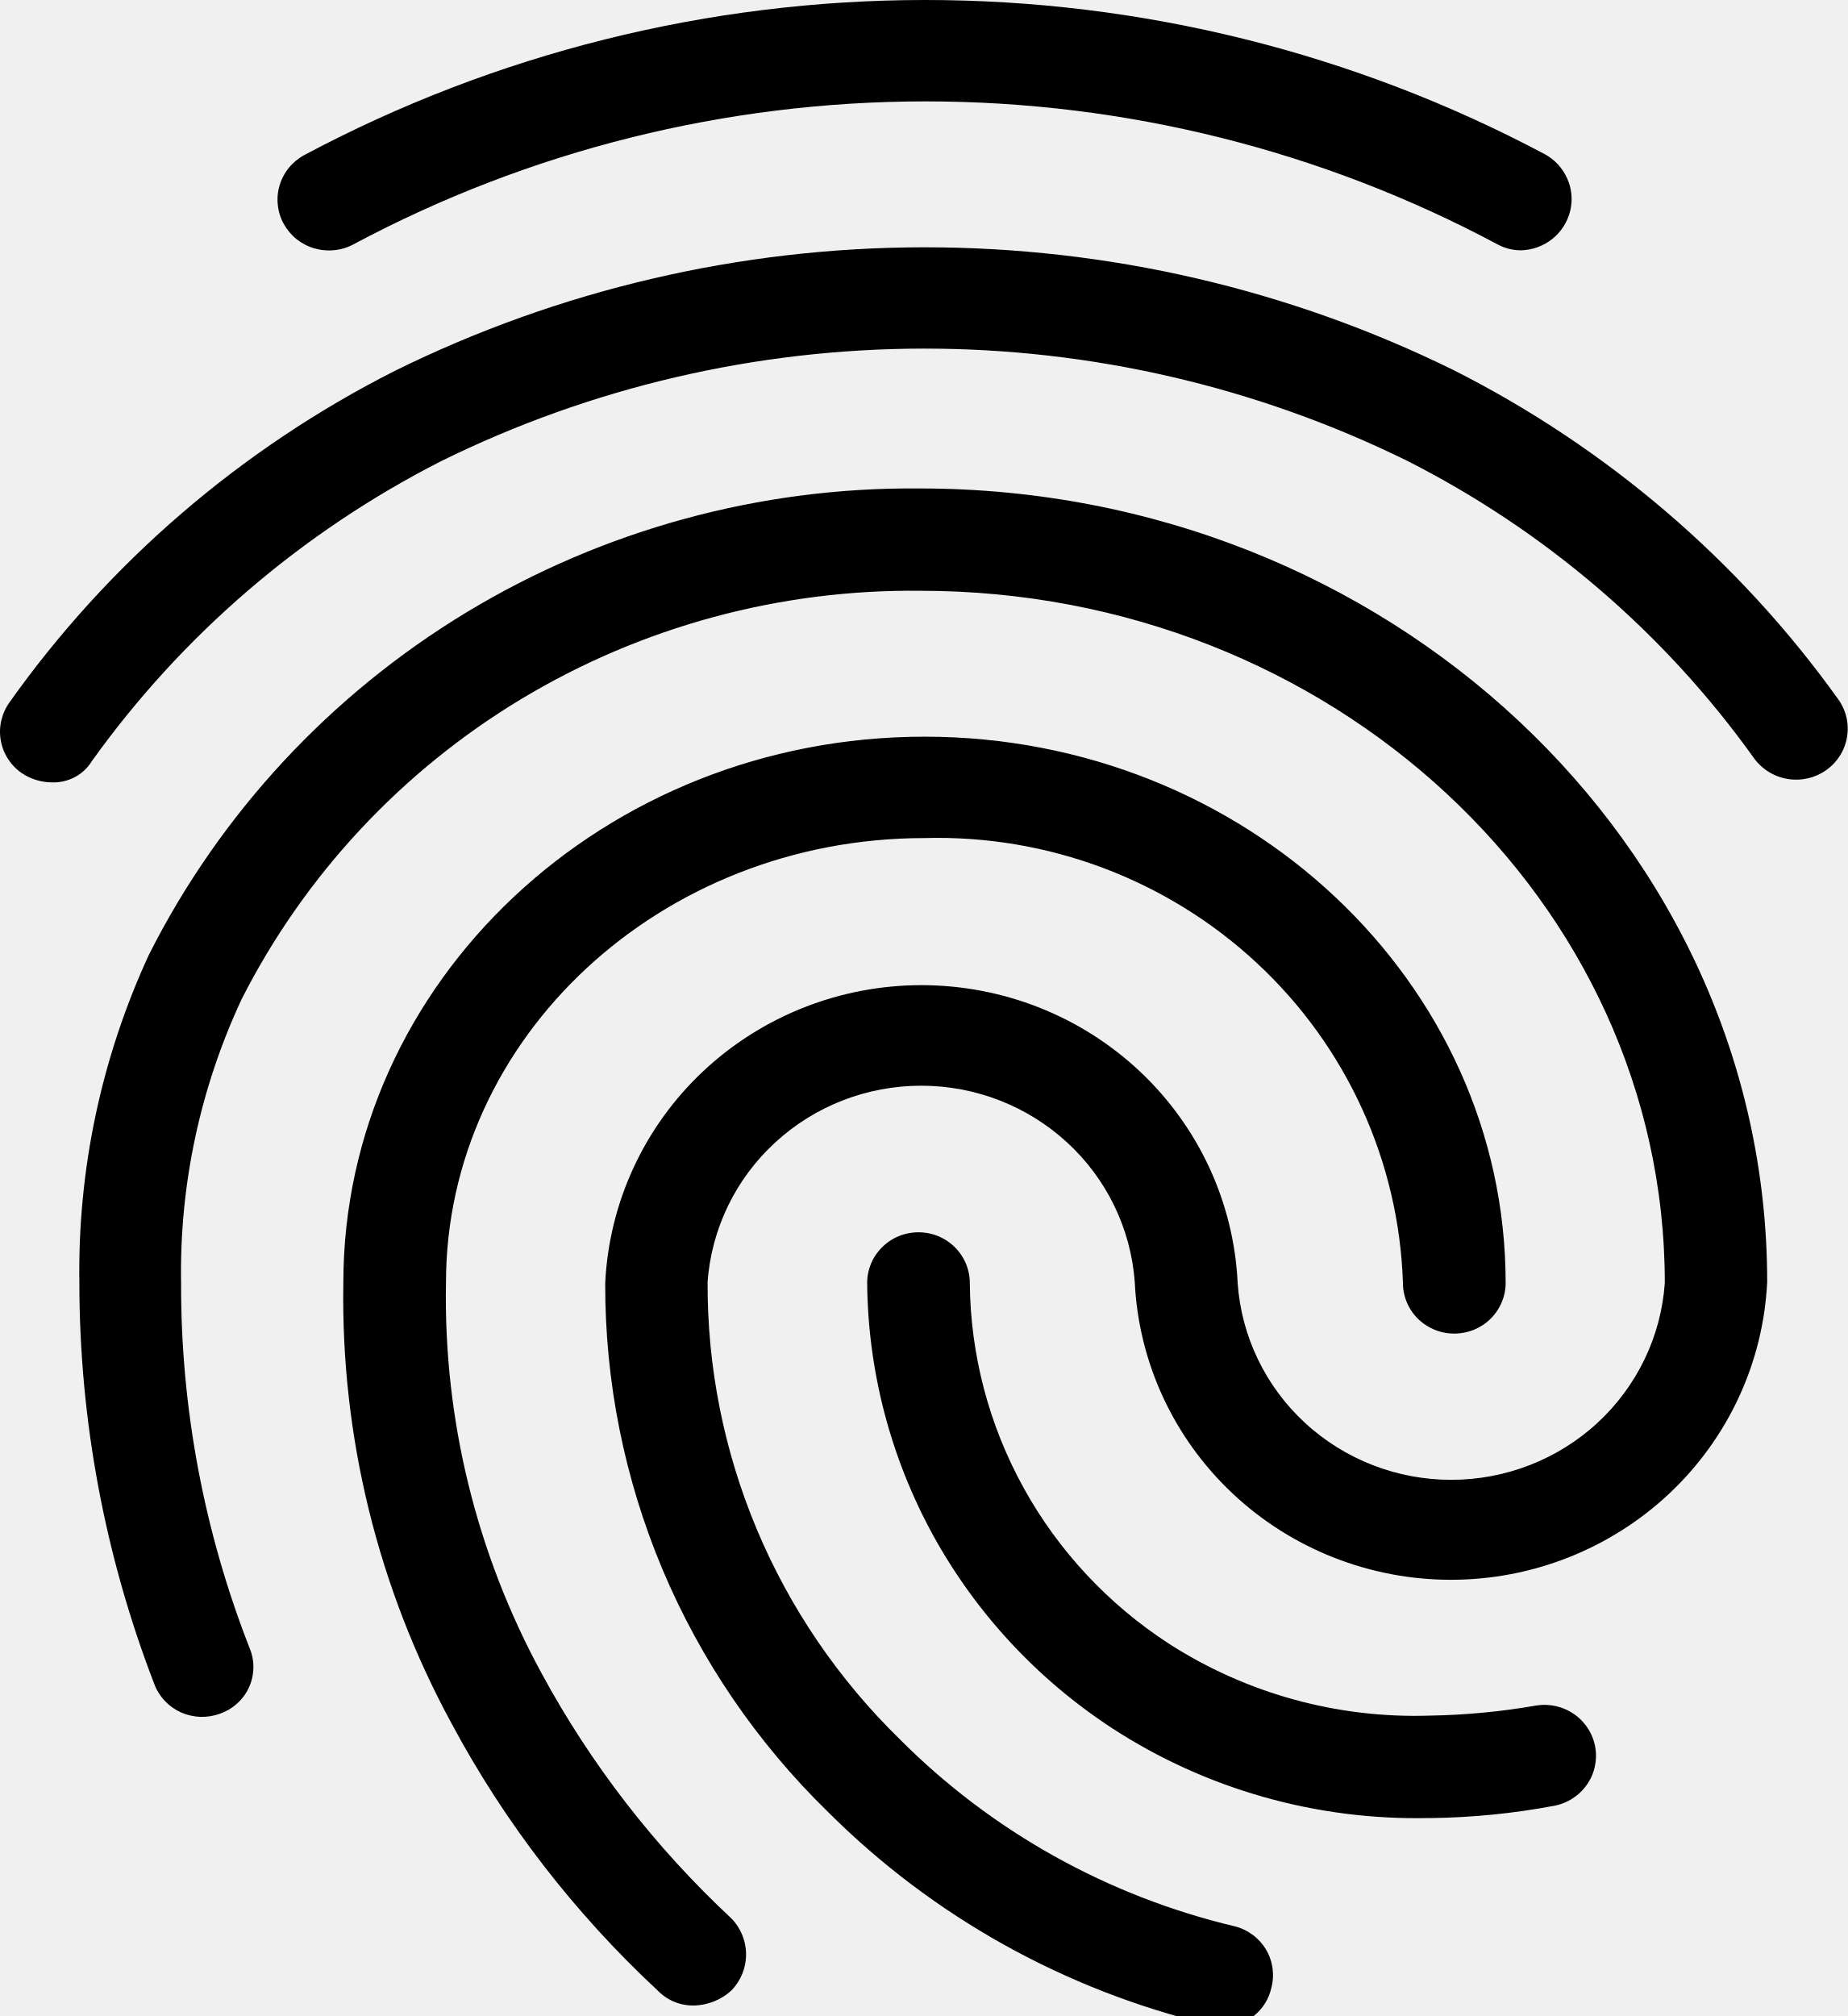
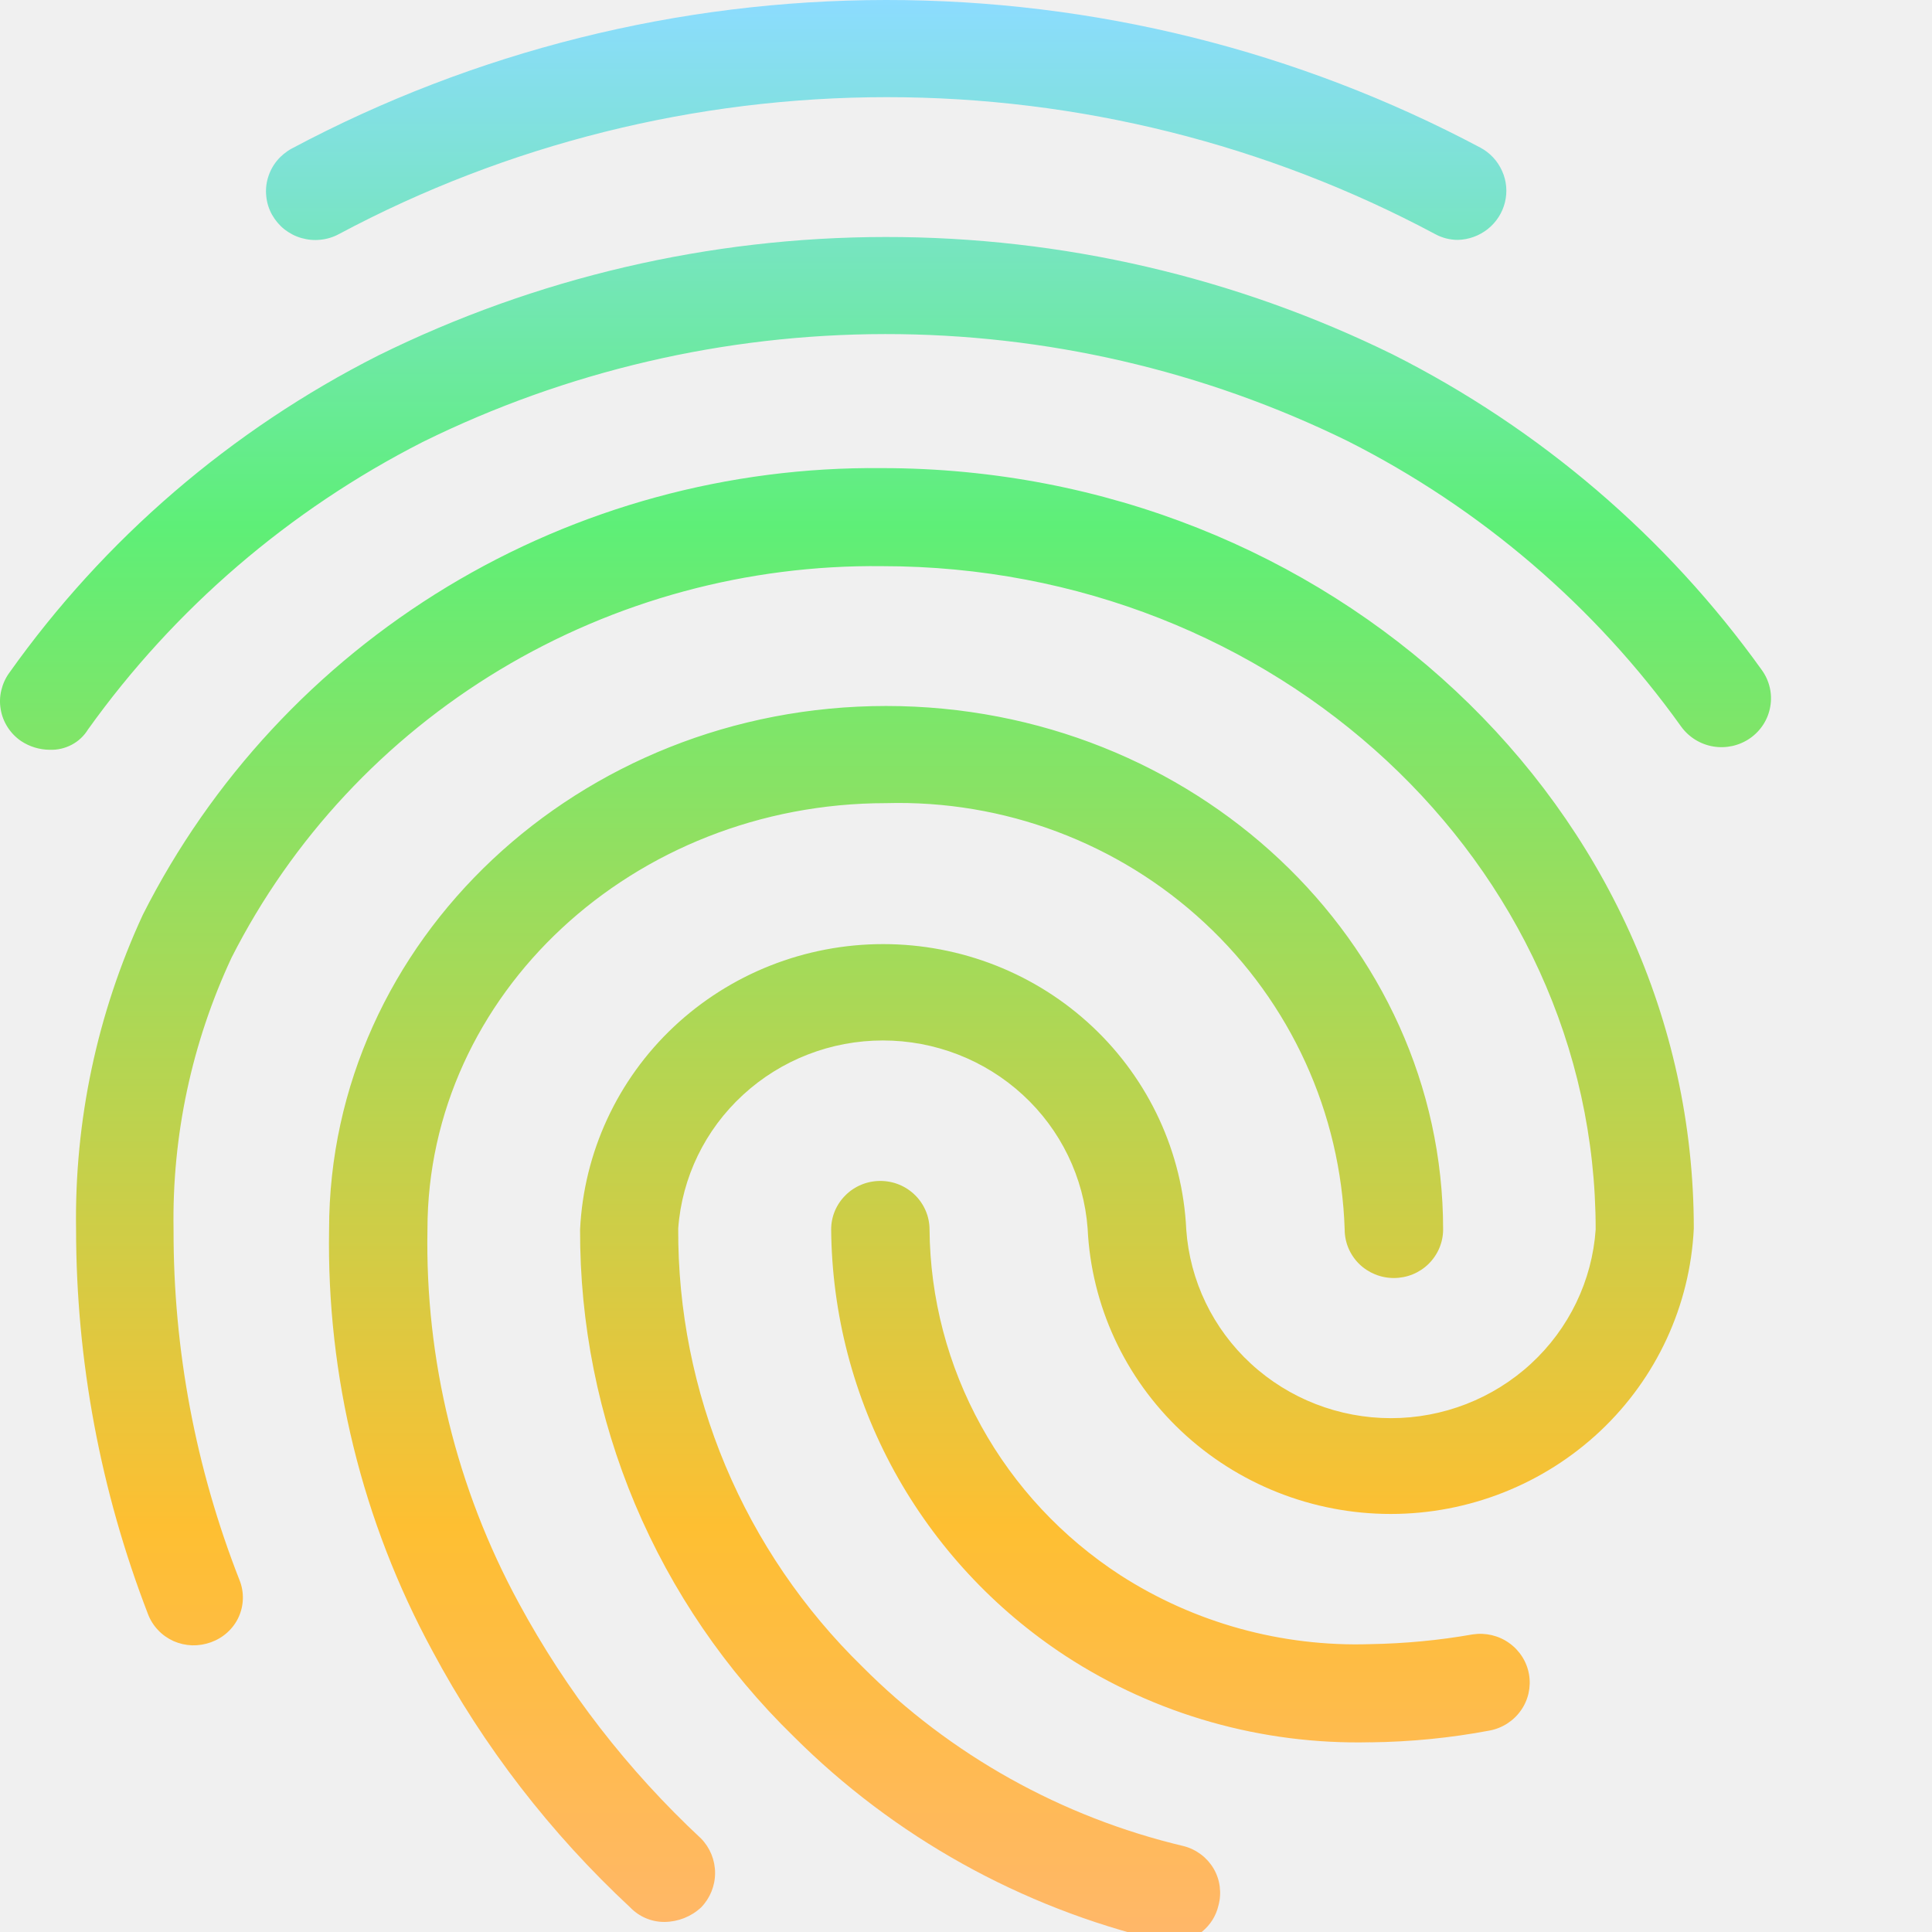
- <svg xmlns="http://www.w3.org/2000/svg" width="22" height="24" viewBox="0 0 22 24" fill="none">
-   <path d="M18.11 2.98C18.011 2.98 17.914 2.955 17.828 2.908C15.737 1.791 13.397 1.207 11.019 1.207C8.642 1.207 6.302 1.791 4.21 2.908C4.14 2.946 4.062 2.97 3.982 2.978C3.902 2.987 3.821 2.979 3.744 2.957C3.667 2.935 3.595 2.897 3.532 2.848C3.47 2.798 3.418 2.736 3.379 2.667C3.34 2.597 3.316 2.52 3.308 2.441C3.299 2.363 3.306 2.283 3.329 2.207C3.352 2.13 3.389 2.059 3.44 1.997C3.49 1.936 3.553 1.884 3.623 1.846C5.891 0.637 8.427 0.002 11.005 5.4381e-06C13.583 -0.002 16.12 0.628 18.39 1.834C18.51 1.898 18.604 2 18.659 2.123C18.715 2.245 18.727 2.383 18.695 2.513C18.663 2.644 18.588 2.76 18.482 2.845C18.376 2.929 18.245 2.977 18.109 2.98H18.11ZM0.616 9.314C0.49 9.313 0.366 9.275 0.261 9.205C0.195 9.16 0.138 9.101 0.095 9.034C0.052 8.967 0.022 8.892 0.009 8.813C-0.005 8.734 -0.003 8.654 0.016 8.576C0.034 8.499 0.067 8.425 0.114 8.36C1.294 6.697 2.868 5.343 4.699 4.416C6.655 3.45 8.812 2.946 10.999 2.944C13.187 2.942 15.345 3.441 17.303 4.404C19.13 5.326 20.703 6.671 21.887 8.325C21.981 8.456 22.019 8.619 21.991 8.777C21.964 8.936 21.874 9.077 21.741 9.17C21.608 9.263 21.443 9.3 21.282 9.273C21.122 9.246 20.979 9.157 20.884 9.026C19.814 7.53 18.392 6.313 16.741 5.479C14.955 4.603 12.988 4.148 10.994 4.15C9 4.152 7.033 4.611 5.25 5.491C3.594 6.335 2.168 7.559 1.093 9.062C1.044 9.142 0.974 9.208 0.89 9.252C0.806 9.296 0.711 9.318 0.616 9.314ZM8.257 23.875C8.177 23.876 8.097 23.86 8.024 23.829C7.95 23.798 7.884 23.752 7.829 23.695C6.838 22.773 6.007 21.697 5.372 20.509C4.499 18.9 4.057 17.098 4.088 15.273C4.088 11.689 7.193 8.77 11.008 8.77C14.822 8.77 17.927 11.691 17.927 15.273C17.927 15.433 17.862 15.586 17.747 15.7C17.633 15.813 17.477 15.876 17.315 15.876C17.153 15.876 16.998 15.813 16.883 15.7C16.768 15.586 16.704 15.433 16.704 15.273C16.657 13.826 16.032 12.456 14.964 11.464C13.896 10.471 12.473 9.936 11.007 9.977C7.865 9.977 5.31 12.353 5.31 15.273C5.28 16.892 5.671 18.491 6.447 19.918C7.036 21.006 7.8 21.992 8.709 22.839C8.821 22.954 8.883 23.107 8.883 23.267C8.883 23.427 8.821 23.58 8.709 23.695C8.586 23.809 8.425 23.873 8.257 23.875V23.875ZM17.022 21.643C15.678 21.675 14.356 21.301 13.234 20.569C12.348 19.988 11.619 19.202 11.111 18.279C10.604 17.355 10.334 16.323 10.325 15.273C10.325 15.113 10.389 14.96 10.504 14.847C10.618 14.733 10.774 14.67 10.936 14.67C11.098 14.67 11.253 14.733 11.368 14.847C11.482 14.96 11.547 15.113 11.547 15.273C11.554 16.126 11.774 16.964 12.188 17.713C12.601 18.462 13.196 19.099 13.918 19.568C14.84 20.161 15.924 20.46 17.023 20.424C17.45 20.417 17.875 20.377 18.295 20.303C18.454 20.279 18.617 20.317 18.747 20.41C18.878 20.503 18.967 20.643 18.994 20.8C19.021 20.957 18.985 21.118 18.893 21.248C18.801 21.379 18.66 21.469 18.502 21.498C18.014 21.59 17.52 21.638 17.023 21.644L17.022 21.643ZM14.565 24.128C14.511 24.126 14.458 24.118 14.406 24.105C12.681 23.694 11.106 22.816 9.859 21.571C9.014 20.748 8.345 19.767 7.889 18.686C7.434 17.604 7.202 16.444 7.206 15.273C7.252 14.318 7.668 13.416 8.369 12.756C9.071 12.096 10.002 11.728 10.971 11.728C11.941 11.728 12.872 12.096 13.573 12.756C14.274 13.416 14.691 14.318 14.736 15.273C14.78 15.909 15.067 16.505 15.539 16.94C16.011 17.375 16.633 17.617 17.279 17.617C17.925 17.617 18.547 17.375 19.019 16.94C19.491 16.505 19.778 15.909 19.822 15.273C19.822 10.725 15.849 7.033 10.959 7.033C9.285 7.014 7.64 7.46 6.211 8.319C4.782 9.179 3.627 10.418 2.877 11.895C2.383 12.953 2.136 14.108 2.156 15.273C2.152 16.762 2.43 18.239 2.975 19.628C3.005 19.702 3.019 19.781 3.017 19.86C3.015 19.939 2.997 20.017 2.964 20.089C2.931 20.161 2.883 20.226 2.824 20.279C2.765 20.333 2.695 20.374 2.62 20.401C2.545 20.428 2.466 20.441 2.386 20.439C2.306 20.436 2.228 20.418 2.155 20.386C2.083 20.353 2.017 20.307 1.963 20.249C1.908 20.191 1.866 20.124 1.838 20.05C1.249 18.524 0.946 16.906 0.945 15.273C0.924 13.925 1.207 12.59 1.774 11.364C2.623 9.682 3.934 8.27 5.557 7.288C7.181 6.307 9.051 5.796 10.955 5.815C16.518 5.815 21.041 10.05 21.041 15.261C20.995 16.217 20.579 17.118 19.878 17.778C19.176 18.438 18.245 18.807 17.276 18.807C16.307 18.807 15.375 18.438 14.674 17.778C13.973 17.118 13.556 16.217 13.511 15.261C13.464 14.627 13.177 14.033 12.705 13.6C12.233 13.166 11.612 12.925 10.968 12.925C10.323 12.925 9.703 13.166 9.231 13.6C8.759 14.033 8.471 14.627 8.425 15.261C8.42 16.273 8.62 17.275 9.012 18.209C9.405 19.144 9.982 19.991 10.711 20.703C11.805 21.802 13.19 22.575 14.708 22.934C14.785 22.954 14.857 22.99 14.921 23.038C14.984 23.086 15.037 23.146 15.077 23.214C15.117 23.283 15.142 23.358 15.152 23.436C15.162 23.514 15.157 23.594 15.136 23.67C15.107 23.799 15.034 23.914 14.931 23.997C14.827 24.08 14.698 24.127 14.565 24.129L14.565 24.128Z" fill="black" />
+ <svg xmlns="http://www.w3.org/2000/svg" width="24" height="24" viewBox="0 0 24 24" fill="none">
+   <g clip-path="url(#clip0_17_22644)">
+     <path d="M18.11 2.98C18.011 2.98 17.914 2.955 17.828 2.908C15.737 1.791 13.397 1.207 11.019 1.207C8.642 1.207 6.302 1.791 4.21 2.908C4.14 2.946 4.062 2.97 3.982 2.978C3.902 2.987 3.821 2.979 3.744 2.957C3.667 2.935 3.595 2.897 3.532 2.848C3.47 2.798 3.418 2.736 3.379 2.667C3.34 2.597 3.316 2.52 3.308 2.441C3.299 2.363 3.306 2.283 3.329 2.207C3.352 2.13 3.389 2.059 3.44 1.997C3.49 1.936 3.553 1.884 3.623 1.846C5.891 0.637 8.427 0.002 11.005 5.4381e-06C13.583 -0.002 16.12 0.628 18.39 1.834C18.51 1.898 18.604 2 18.659 2.123C18.715 2.245 18.727 2.383 18.695 2.513C18.663 2.644 18.588 2.76 18.482 2.845C18.376 2.929 18.245 2.977 18.109 2.98H18.11ZM0.616 9.314C0.49 9.313 0.366 9.275 0.261 9.205C0.195 9.16 0.138 9.101 0.095 9.034C0.052 8.967 0.022 8.892 0.009 8.813C-0.005 8.734 -0.003 8.654 0.016 8.576C0.034 8.499 0.067 8.425 0.114 8.36C1.294 6.697 2.868 5.343 4.699 4.416C6.655 3.45 8.812 2.946 10.999 2.944C13.187 2.942 15.345 3.441 17.303 4.404C19.13 5.326 20.703 6.671 21.887 8.325C21.981 8.456 22.019 8.619 21.991 8.777C21.964 8.936 21.874 9.077 21.741 9.17C21.608 9.263 21.443 9.3 21.282 9.273C21.122 9.246 20.979 9.157 20.884 9.026C19.814 7.53 18.392 6.313 16.741 5.479C14.955 4.603 12.988 4.148 10.994 4.15C9 4.152 7.033 4.611 5.25 5.491C3.594 6.335 2.168 7.559 1.093 9.062C1.044 9.142 0.974 9.208 0.89 9.252C0.806 9.296 0.711 9.318 0.616 9.314ZM8.257 23.875C8.177 23.876 8.097 23.86 8.024 23.829C7.95 23.798 7.884 23.752 7.829 23.695C6.838 22.773 6.007 21.697 5.372 20.509C4.499 18.9 4.057 17.098 4.088 15.273C4.088 11.689 7.193 8.77 11.008 8.77C14.822 8.77 17.927 11.691 17.927 15.273C17.927 15.433 17.862 15.586 17.747 15.7C17.633 15.813 17.477 15.876 17.315 15.876C17.153 15.876 16.998 15.813 16.883 15.7C16.768 15.586 16.704 15.433 16.704 15.273C16.657 13.826 16.032 12.456 14.964 11.464C13.896 10.471 12.473 9.936 11.007 9.977C7.865 9.977 5.31 12.353 5.31 15.273C5.28 16.892 5.671 18.491 6.447 19.918C7.036 21.006 7.8 21.992 8.709 22.839C8.821 22.954 8.883 23.107 8.883 23.267C8.883 23.427 8.821 23.58 8.709 23.695C8.586 23.809 8.425 23.873 8.257 23.875V23.875ZM17.022 21.643C15.678 21.675 14.356 21.301 13.234 20.569C12.348 19.988 11.619 19.202 11.111 18.279C10.604 17.355 10.334 16.323 10.325 15.273C10.325 15.113 10.389 14.96 10.504 14.847C10.618 14.733 10.774 14.67 10.936 14.67C11.098 14.67 11.253 14.733 11.368 14.847C11.482 14.96 11.547 15.113 11.547 15.273C11.554 16.126 11.774 16.964 12.188 17.713C12.601 18.462 13.196 19.099 13.918 19.568C14.84 20.161 15.924 20.46 17.023 20.424C17.45 20.417 17.875 20.377 18.295 20.303C18.454 20.279 18.617 20.317 18.747 20.41C18.878 20.503 18.967 20.643 18.994 20.8C19.021 20.957 18.985 21.118 18.893 21.248C18.801 21.379 18.66 21.469 18.502 21.498C18.014 21.59 17.52 21.638 17.023 21.644L17.022 21.643ZM14.565 24.128C14.511 24.126 14.458 24.118 14.406 24.105C12.681 23.694 11.106 22.816 9.859 21.571C9.014 20.748 8.345 19.767 7.889 18.686C7.434 17.604 7.202 16.444 7.206 15.273C7.252 14.318 7.668 13.416 8.369 12.756C9.071 12.096 10.002 11.728 10.971 11.728C11.941 11.728 12.872 12.096 13.573 12.756C14.274 13.416 14.691 14.318 14.736 15.273C14.78 15.909 15.067 16.505 15.539 16.94C16.011 17.375 16.633 17.617 17.279 17.617C17.925 17.617 18.547 17.375 19.019 16.94C19.491 16.505 19.778 15.909 19.822 15.273C19.822 10.725 15.849 7.033 10.959 7.033C9.285 7.014 7.64 7.46 6.211 8.319C4.782 9.179 3.627 10.418 2.877 11.895C2.383 12.953 2.136 14.108 2.156 15.273C2.152 16.762 2.43 18.239 2.975 19.628C3.005 19.702 3.019 19.781 3.017 19.86C3.015 19.939 2.997 20.017 2.964 20.089C2.931 20.161 2.883 20.226 2.824 20.279C2.765 20.333 2.695 20.374 2.62 20.401C2.545 20.428 2.466 20.441 2.386 20.439C2.306 20.436 2.228 20.418 2.155 20.386C2.083 20.353 2.017 20.307 1.963 20.249C1.908 20.191 1.866 20.124 1.838 20.05C1.249 18.524 0.946 16.906 0.945 15.273C0.924 13.925 1.207 12.59 1.774 11.364C2.623 9.682 3.934 8.27 5.557 7.288C7.181 6.307 9.051 5.796 10.955 5.815C16.518 5.815 21.041 10.05 21.041 15.261C20.995 16.217 20.579 17.118 19.878 17.778C19.176 18.438 18.245 18.807 17.276 18.807C16.307 18.807 15.375 18.438 14.674 17.778C13.973 17.118 13.556 16.217 13.511 15.261C13.464 14.627 13.177 14.033 12.705 13.6C12.233 13.166 11.612 12.925 10.968 12.925C10.323 12.925 9.703 13.166 9.231 13.6C8.759 14.033 8.471 14.627 8.425 15.261C8.42 16.273 8.62 17.275 9.012 18.209C9.405 19.144 9.982 19.991 10.711 20.703C11.805 21.802 13.19 22.575 14.708 22.934C14.785 22.954 14.857 22.99 14.921 23.038C14.984 23.086 15.037 23.146 15.077 23.214C15.117 23.283 15.142 23.358 15.152 23.436C15.162 23.514 15.157 23.594 15.136 23.67C15.107 23.799 15.034 23.914 14.931 23.997C14.827 24.08 14.698 24.127 14.565 24.129L14.565 24.128Z" fill="url(#paint0_linear_17_22644)" />
+   </g>
+   <defs>
+     <linearGradient id="paint0_linear_17_22644" x1="11" y1="0" x2="11" y2="24.129" gradientUnits="userSpaceOnUse">
+       <stop stop-color="#8CDCFF" />
+       <stop offset="0.271" stop-color="#5EEF77" />
+       <stop offset="0.786" stop-color="#FEBF32" />
+       <stop offset="1" stop-color="#FFB76A" />
+     </linearGradient>
+     <clipPath id="clip0_17_22644">
+       <rect width="24" height="24" fill="white" />
+     </clipPath>
+   </defs>
</svg>
